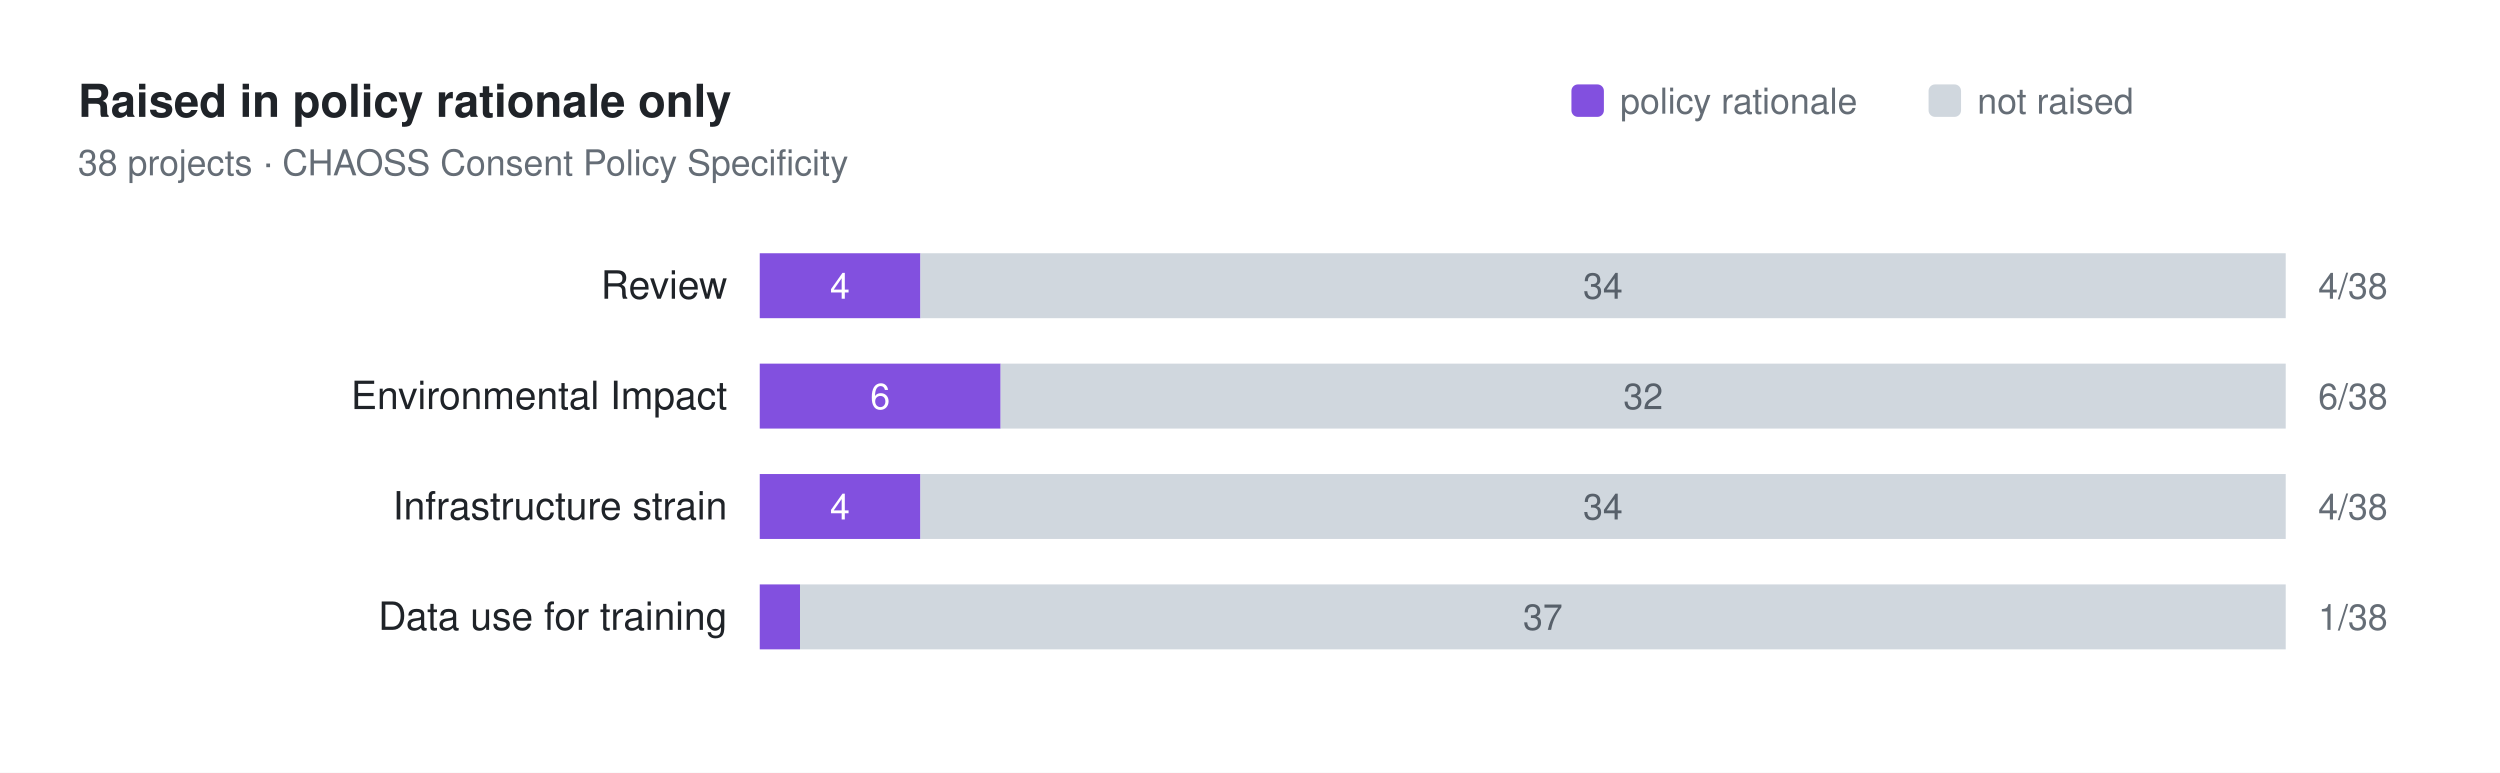
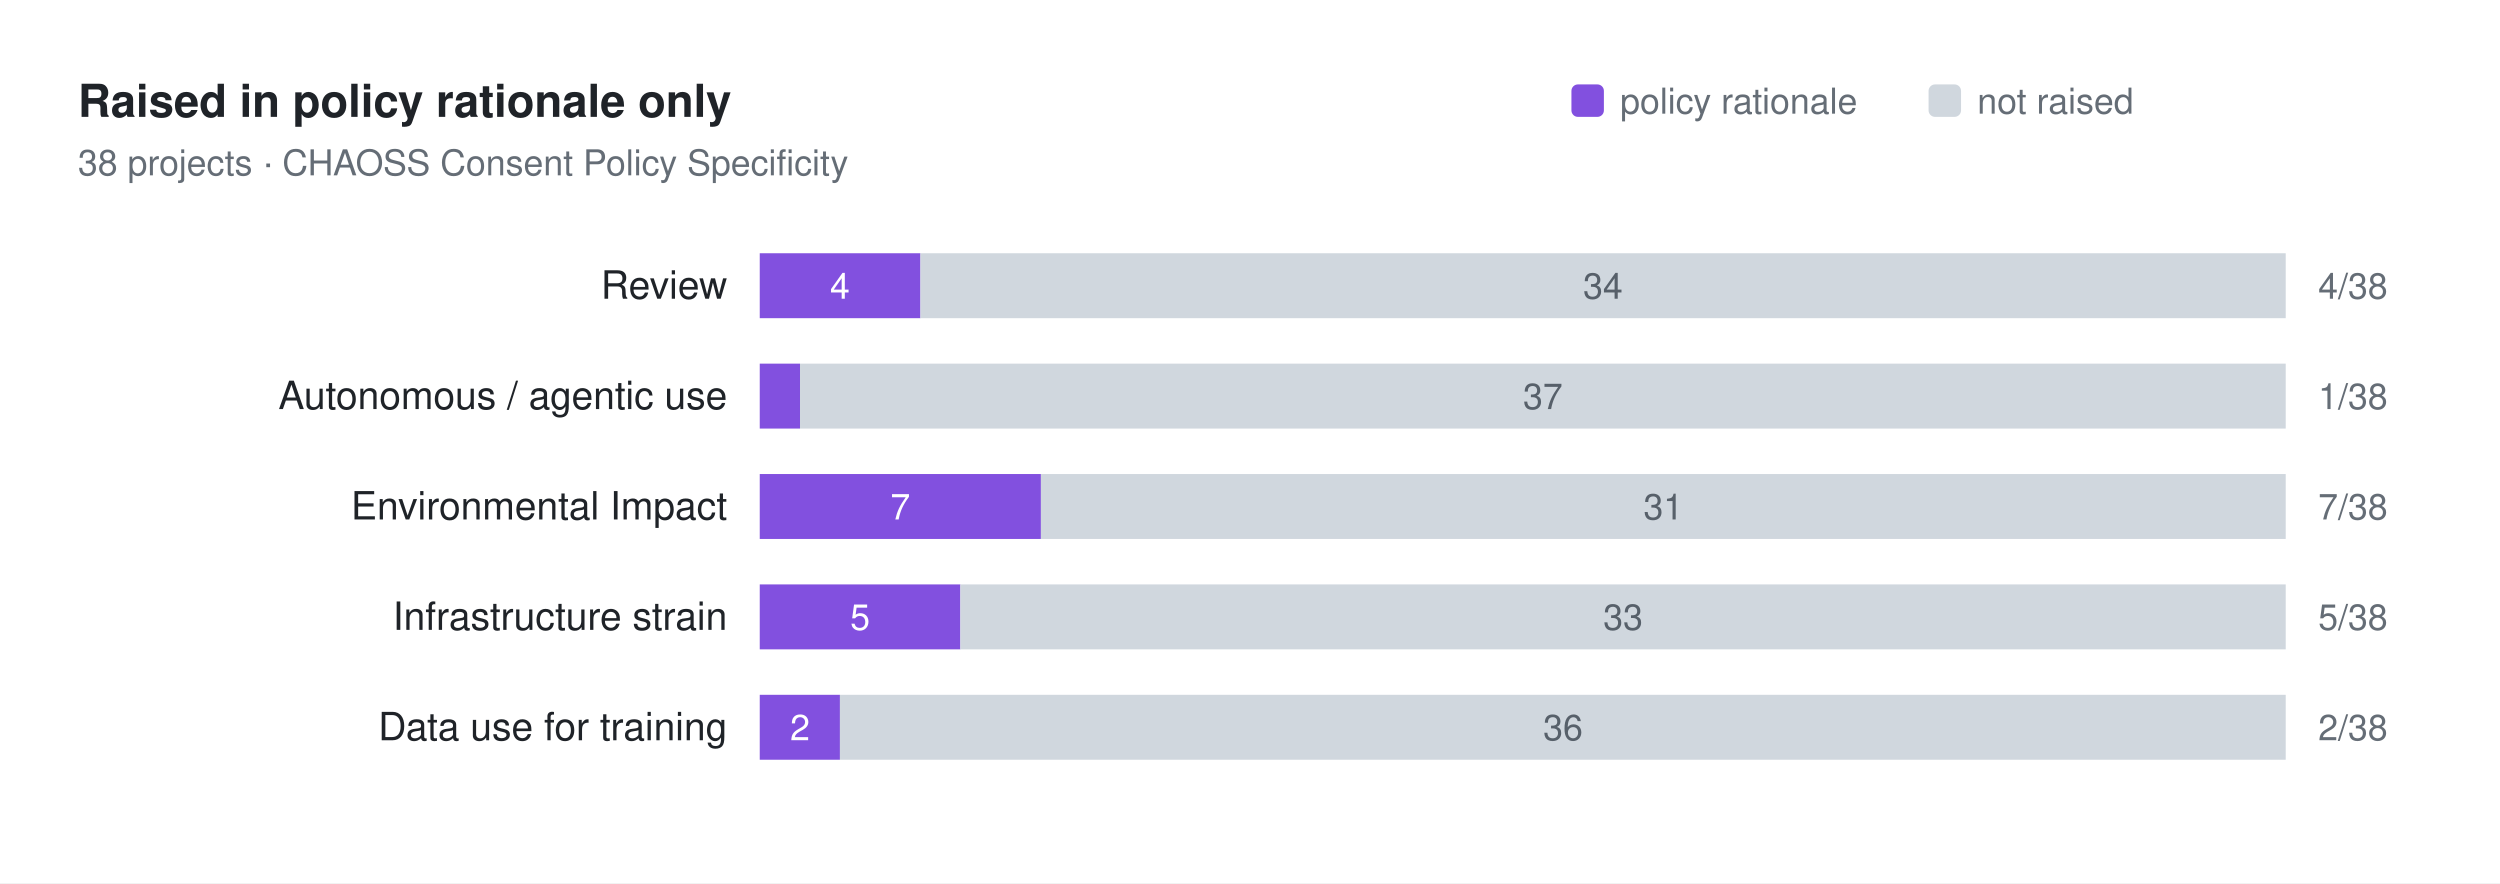
- <svg xmlns="http://www.w3.org/2000/svg" width="770" height="238" viewBox="0 0 770 238" font-family="-apple-system,BlinkMacSystemFont,Segoe UI,Helvetica,Arial,sans-serif">
-   <rect width="770" height="238" fill="#ffffff" />
+ <svg xmlns="http://www.w3.org/2000/svg" width="770" height="272" viewBox="0 0 770 272" font-family="-apple-system,BlinkMacSystemFont,Segoe UI,Helvetica,Arial,sans-serif">
+   <rect width="770" height="272" fill="#ffffff" />
  <text x="24" y="36" font-size="14" font-weight="600" fill="#1f2328">Raised in policy rationale only</text>
  <text x="24" y="54" font-size="11" fill="#656d76">38 projects · CHAOSS Consent Policy Specificity</text>
  <rect x="484" y="26" width="10" height="10" rx="2" fill="#8250df" />
  <text x="499" y="35" font-size="11" fill="#656d76">policy rationale</text>
  <rect x="594" y="26" width="10" height="10" rx="2" fill="#d0d7de" />
  <text x="609" y="35" font-size="11" fill="#656d76">not raised</text>
  <text x="224" y="92" font-size="12" fill="#1f2328" text-anchor="end">Review</text>
  <rect x="234.0" y="78" width="49.5" height="20" fill="#8250df" />
  <text x="258.7" y="92" font-size="11" fill="#ffffff" text-anchor="middle">4</text>
  <rect x="283.5" y="78" width="420.5" height="20" fill="#d0d7de" />
  <text x="493.7" y="92" font-size="11" fill="#57606a" text-anchor="middle">34</text>
  <text x="714" y="92" font-size="11" fill="#656d76">4/38</text>
-   <text x="224" y="126" font-size="12" fill="#1f2328" text-anchor="end">Environmental Impact</text>
-   <rect x="234.0" y="112" width="74.2" height="20" fill="#8250df" />
-   <text x="271.1" y="126" font-size="11" fill="#ffffff" text-anchor="middle">6</text>
-   <rect x="308.2" y="112" width="395.8" height="20" fill="#d0d7de" />
-   <text x="506.1" y="126" font-size="11" fill="#57606a" text-anchor="middle">32</text>
-   <text x="714" y="126" font-size="11" fill="#656d76">6/38</text>
-   <text x="224" y="160" font-size="12" fill="#1f2328" text-anchor="end">Infrastructure strain</text>
-   <rect x="234.0" y="146" width="49.5" height="20" fill="#8250df" />
-   <text x="258.7" y="160" font-size="11" fill="#ffffff" text-anchor="middle">4</text>
-   <rect x="283.5" y="146" width="420.5" height="20" fill="#d0d7de" />
-   <text x="493.7" y="160" font-size="11" fill="#57606a" text-anchor="middle">34</text>
-   <text x="714" y="160" font-size="11" fill="#656d76">4/38</text>
-   <text x="224" y="194" font-size="12" fill="#1f2328" text-anchor="end">Data use for training</text>
-   <rect x="234.0" y="180" width="12.4" height="20" fill="#8250df" />
-   <rect x="246.4" y="180" width="457.6" height="20" fill="#d0d7de" />
-   <text x="475.2" y="194" font-size="11" fill="#57606a" text-anchor="middle">37</text>
-   <text x="714" y="194" font-size="11" fill="#656d76">1/38</text>
+   <text x="224" y="126" font-size="12" fill="#1f2328" text-anchor="end">Autonomous / agentic use</text>
+   <rect x="234.0" y="112" width="12.4" height="20" fill="#8250df" />
+   <rect x="246.4" y="112" width="457.6" height="20" fill="#d0d7de" />
+   <text x="475.2" y="126" font-size="11" fill="#57606a" text-anchor="middle">37</text>
+   <text x="714" y="126" font-size="11" fill="#656d76">1/38</text>
+   <text x="224" y="160" font-size="12" fill="#1f2328" text-anchor="end">Environmental Impact</text>
+   <rect x="234.0" y="146" width="86.6" height="20" fill="#8250df" />
+   <text x="277.3" y="160" font-size="11" fill="#ffffff" text-anchor="middle">7</text>
+   <rect x="320.6" y="146" width="383.4" height="20" fill="#d0d7de" />
+   <text x="512.3" y="160" font-size="11" fill="#57606a" text-anchor="middle">31</text>
+   <text x="714" y="160" font-size="11" fill="#656d76">7/38</text>
+   <text x="224" y="194" font-size="12" fill="#1f2328" text-anchor="end">Infrastructure strain</text>
+   <rect x="234.0" y="180" width="61.8" height="20" fill="#8250df" />
+   <text x="264.9" y="194" font-size="11" fill="#ffffff" text-anchor="middle">5</text>
+   <rect x="295.8" y="180" width="408.2" height="20" fill="#d0d7de" />
+   <text x="499.9" y="194" font-size="11" fill="#57606a" text-anchor="middle">33</text>
+   <text x="714" y="194" font-size="11" fill="#656d76">5/38</text>
+   <text x="224" y="228" font-size="12" fill="#1f2328" text-anchor="end">Data use for training</text>
+   <rect x="234.0" y="214" width="24.7" height="20" fill="#8250df" />
+   <text x="246.4" y="228" font-size="11" fill="#ffffff" text-anchor="middle">2</text>
+   <rect x="258.7" y="214" width="445.3" height="20" fill="#d0d7de" />
+   <text x="481.4" y="228" font-size="11" fill="#57606a" text-anchor="middle">36</text>
+   <text x="714" y="228" font-size="11" fill="#656d76">2/38</text>
</svg>
